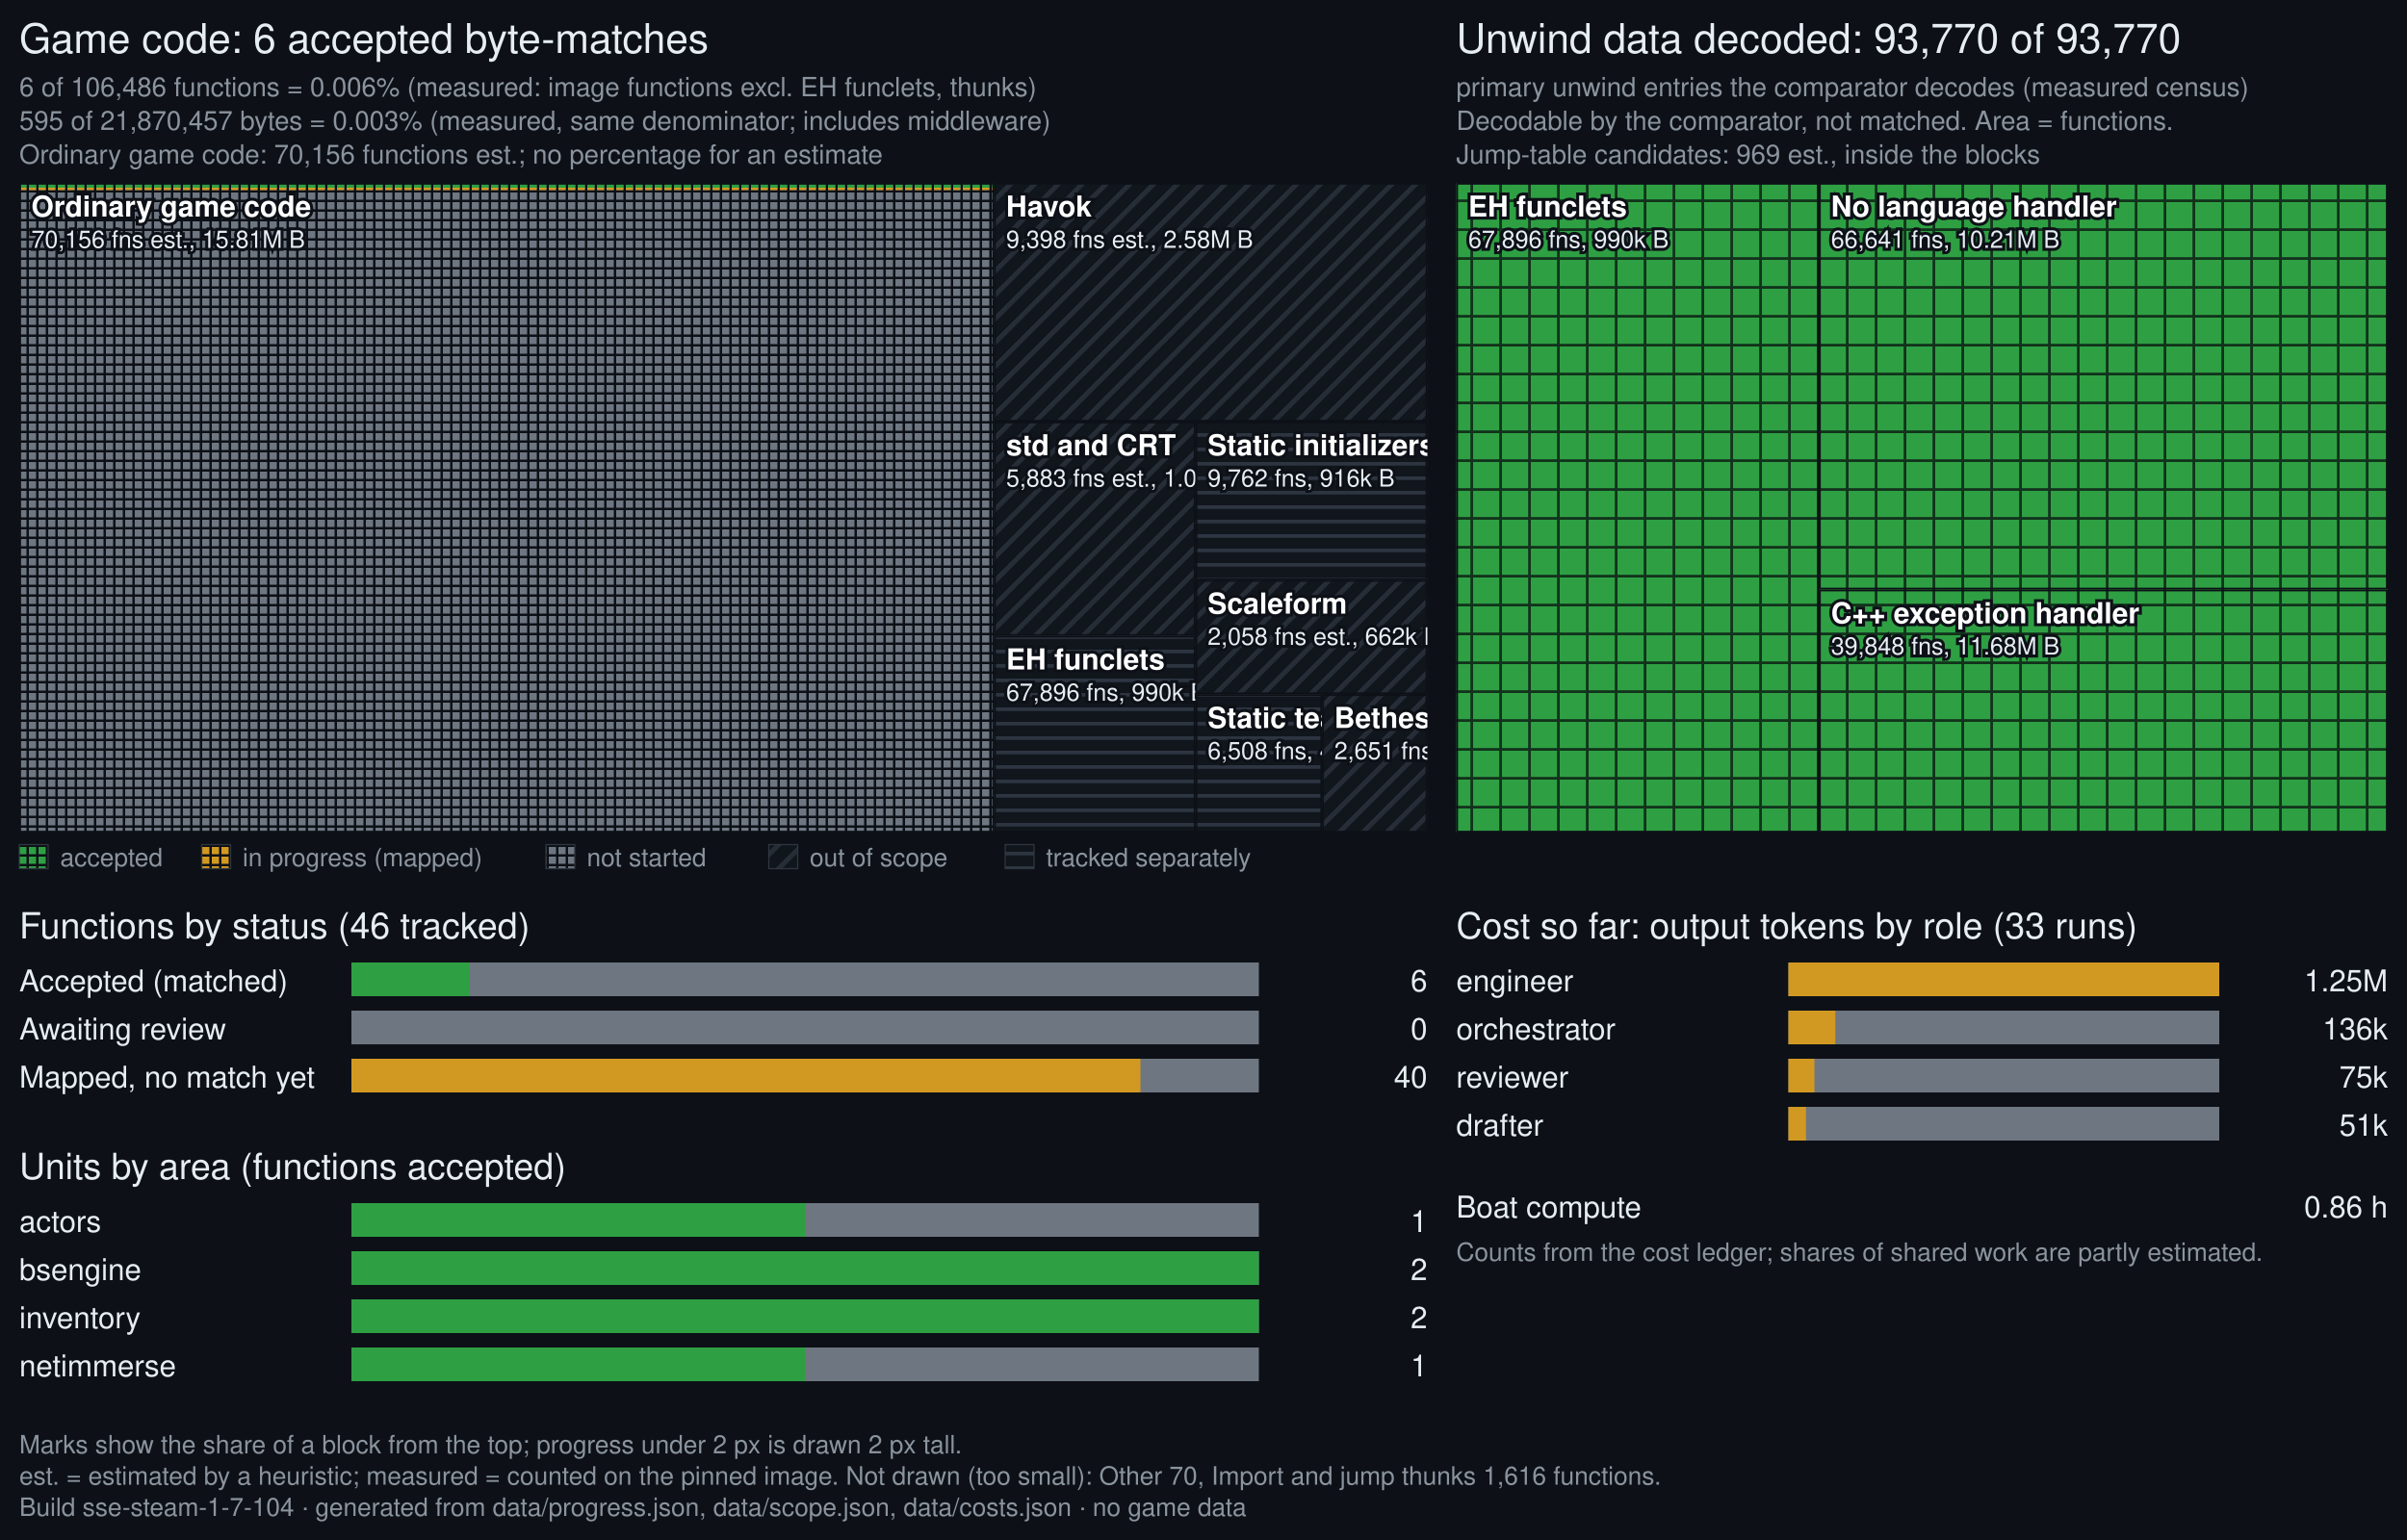
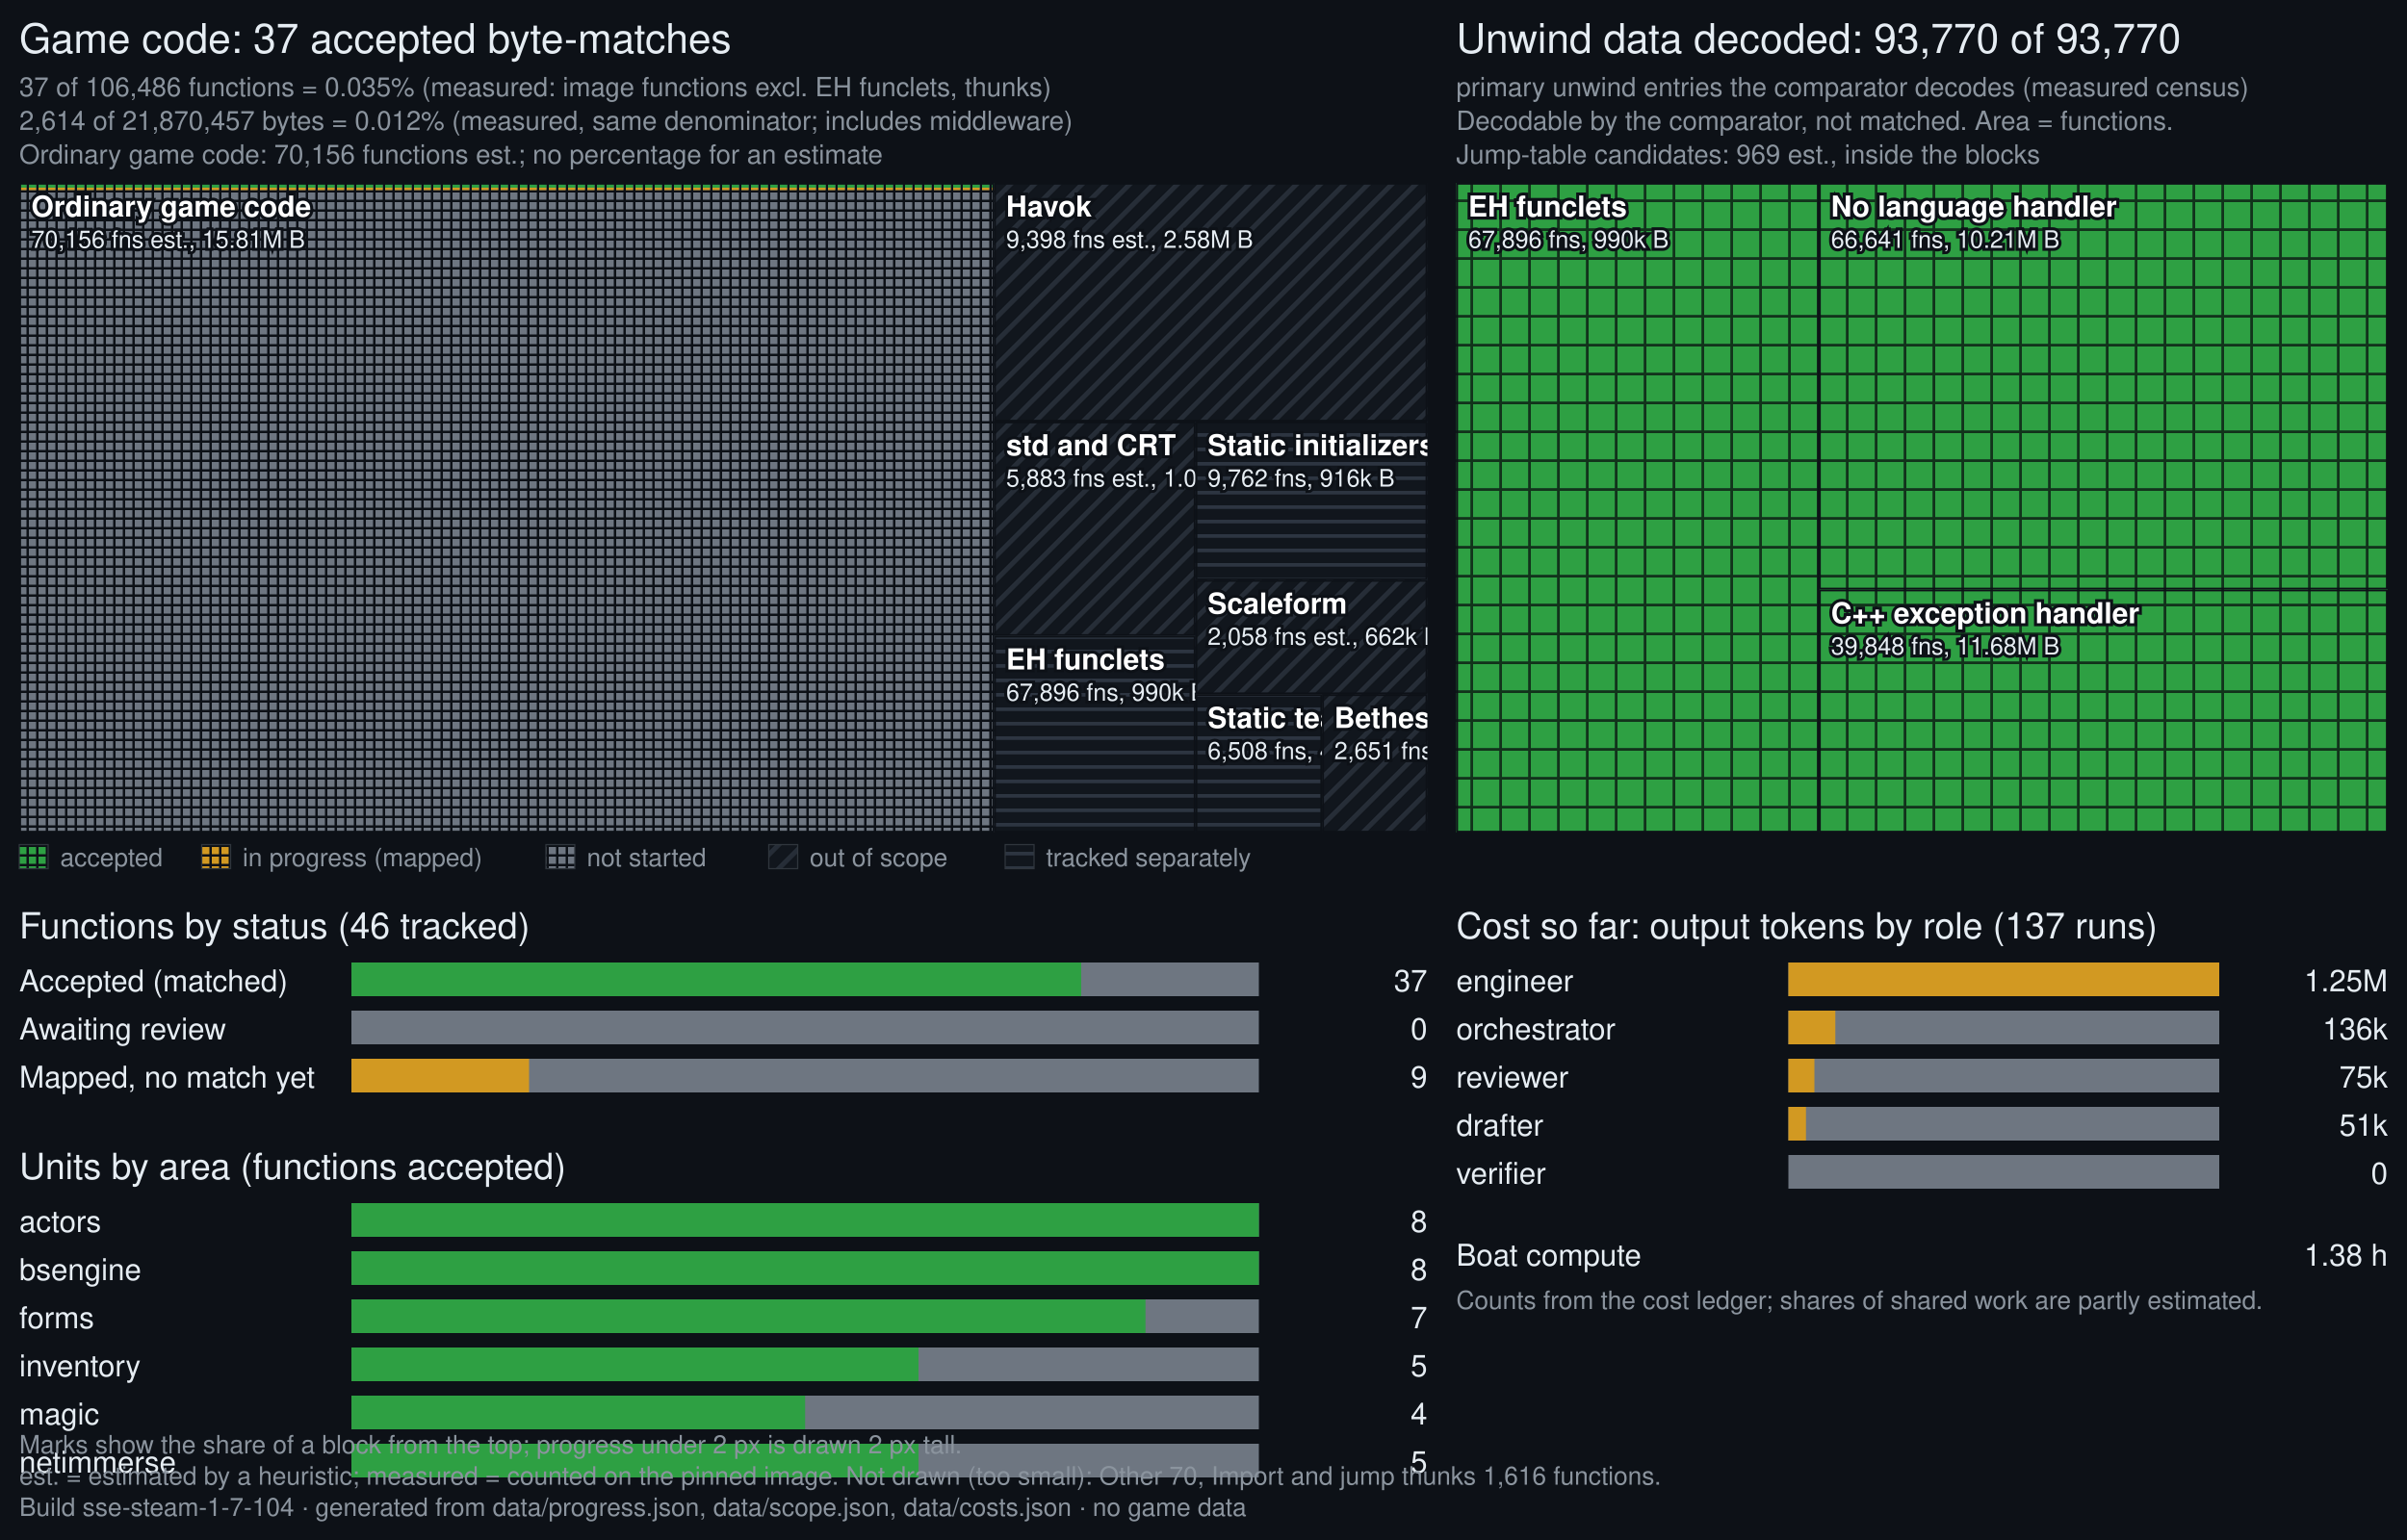
<svg xmlns="http://www.w3.org/2000/svg" width="1000" height="640" viewBox="0 0 1000 640" role="img" aria-label="Progress of the Skyrim Special Edition byte-matching reconstruction, build sse-steam-1-7-104">
  <style>text{font-family:-apple-system,BlinkMacSystemFont,'Segoe UI',Helvetica,Arial,sans-serif;fill:#e6edf3}.h{font-size:17px}.hs{font-size:11px;fill:#8b949e}.st{font-size:15px}.rl{font-size:12.5px}.bl{font-size:12px;font-weight:600;stroke:#0d1117;stroke-width:2.5px;paint-order:stroke;fill:#fff}.bs{font-size:10px;stroke:#0d1117;stroke-width:2.5px;paint-order:stroke;fill:#e6edf3}.fn{font-size:10.5px;fill:#8b949e}</style>
  <defs>
    <pattern id="cg" width="4" height="4" patternUnits="userSpaceOnUse">
      <rect width="3" height="3" fill="#6e7681" />
    </pattern>
    <pattern id="cn" width="4" height="4" patternUnits="userSpaceOnUse">
      <rect width="3" height="3" fill="#2ea043" />
    </pattern>
    <pattern id="ca" width="4" height="4" patternUnits="userSpaceOnUse">
      <rect width="3" height="3" fill="#d29922" />
    </pattern>
    <pattern id="cd" width="12" height="12" patternUnits="userSpaceOnUse">
      <rect width="11" height="11" fill="#2ea043" />
      <rect x="11" width="1" height="12" fill="#12331b" />
      <rect y="11" width="12" height="1" fill="#12331b" />
    </pattern>
    <pattern id="hx" width="7" height="7" patternUnits="userSpaceOnUse" patternTransform="rotate(45)">
      <rect width="7" height="7" fill="#11161d" />
      <rect width="2" height="7" fill="#262d37" />
    </pattern>
    <pattern id="hs" width="6" height="6" patternUnits="userSpaceOnUse">
      <rect width="6" height="6" fill="#11161d" />
      <rect width="6" height="1.5" fill="#2d3541" />
    </pattern>
  </defs>
  <rect width="1000" height="640" fill="#0d1117" />
-   <text x="8" y="22" class="h">Game code: 6 accepted byte-matches</text>
-   <text x="8" y="40" class="hs">6 of 106,486 functions = 0.006% (measured: image functions excl. EH funclets, thunks)</text>
-   <text x="8" y="54" class="hs">595 of 21,870,457 bytes = 0.003% (measured, same denominator; includes middleware)</text>
+   <text x="8" y="22" class="h">Game code: 37 accepted byte-matches</text>
+   <text x="8" y="40" class="hs">37 of 106,486 functions = 0.035% (measured: image functions excl. EH funclets, thunks)</text>
+   <text x="8" y="54" class="hs">2,614 of 21,870,457 bytes = 0.012% (measured, same denominator; includes middleware)</text>
  <text x="8" y="68" class="hs">Ordinary game code: 70,156 functions est.; no percentage for an estimate</text>
  <clipPath id="k-game">
    <rect x="8" y="76" width="405" height="270" />
  </clipPath>
  <g clip-path="url(#k-game)">
    <rect x="8" y="76" width="405" height="270" fill="url(#cg)" />
    <rect x="8" y="76" width="405" height="2" fill="url(#cn)" />
    <rect x="8" y="78" width="405" height="2" fill="url(#ca)" />
    <rect x="8" y="76" width="405" height="270" fill="none" stroke="#0d1117" stroke-width="1.5" />
    <text x="13" y="90" class="bl">Ordinary game code</text>
    <text x="13" y="103" class="bs">70,156 fns est., 15.81M B</text>
  </g>
  <clipPath id="k-havok">
    <rect x="413" y="76" width="180" height="99.2" />
  </clipPath>
  <g clip-path="url(#k-havok)">
    <rect x="413" y="76" width="180" height="99.2" fill="url(#hx)" />
    <rect x="413" y="76" width="180" height="99.2" fill="none" stroke="#0d1117" stroke-width="1.5" />
    <text x="418" y="90" class="bl">Havok</text>
    <text x="418" y="103" class="bs">9,398 fns est., 2.58M B</text>
  </g>
  <clipPath id="k-std">
    <rect x="413" y="175.2" width="83.7" height="89.1" />
  </clipPath>
  <g clip-path="url(#k-std)">
    <rect x="413" y="175.2" width="83.7" height="89.1" fill="url(#hx)" />
    <rect x="413" y="175.2" width="83.7" height="89.1" fill="none" stroke="#0d1117" stroke-width="1.5" />
    <text x="418" y="189.2" class="bl">std and CRT</text>
    <text x="418" y="202.2" class="bs">5,883 fns est., 1.08M B</text>
  </g>
  <clipPath id="k-funclets">
    <rect x="413" y="264.2" width="83.7" height="81.8" />
  </clipPath>
  <g clip-path="url(#k-funclets)">
    <rect x="413" y="264.2" width="83.7" height="81.8" fill="url(#hs)" />
    <rect x="413" y="264.2" width="83.7" height="81.8" fill="none" stroke="#0d1117" stroke-width="1.5" />
    <text x="418" y="278.2" class="bl">EH funclets</text>
    <text x="418" y="291.2" class="bs">67,896 fns, 990k B</text>
  </g>
  <clipPath id="k-init">
    <rect x="496.7" y="175.2" width="96.3" height="65.8" />
  </clipPath>
  <g clip-path="url(#k-init)">
    <rect x="496.7" y="175.2" width="96.3" height="65.8" fill="url(#hs)" />
    <rect x="496.7" y="175.2" width="96.3" height="65.8" fill="none" stroke="#0d1117" stroke-width="1.5" />
    <text x="501.7" y="189.2" class="bl">Static initializers</text>
    <text x="501.7" y="202.2" class="bs">9,762 fns, 916k B</text>
  </g>
  <clipPath id="k-scaleform">
    <rect x="496.7" y="241" width="96.3" height="47.5" />
  </clipPath>
  <g clip-path="url(#k-scaleform)">
    <rect x="496.7" y="241" width="96.3" height="47.5" fill="url(#hx)" />
    <rect x="496.7" y="241" width="96.3" height="47.5" fill="none" stroke="#0d1117" stroke-width="1.5" />
    <text x="501.7" y="255" class="bl">Scaleform</text>
    <text x="501.7" y="268" class="bs">2,058 fns est., 662k B</text>
  </g>
  <clipPath id="k-teardown">
    <rect x="496.7" y="288.5" width="52.6" height="57.5" />
  </clipPath>
  <g clip-path="url(#k-teardown)">
    <rect x="496.7" y="288.5" width="52.6" height="57.5" fill="url(#hs)" />
    <rect x="496.7" y="288.5" width="52.6" height="57.5" fill="none" stroke="#0d1117" stroke-width="1.5" />
    <text x="501.7" y="302.5" class="bl">Static teardown</text>
    <text x="501.7" y="315.5" class="bs">6,508 fns, 437k B</text>
  </g>
  <clipPath id="k-bnet">
    <rect x="549.3" y="288.5" width="43.7" height="57.5" />
  </clipPath>
  <g clip-path="url(#k-bnet)">
    <rect x="549.3" y="288.5" width="43.7" height="57.5" fill="url(#hx)" />
    <rect x="549.3" y="288.5" width="43.7" height="57.5" fill="none" stroke="#0d1117" stroke-width="1.5" />
    <text x="554.3" y="302.5" class="bl">Bethesda.net client</text>
    <text x="554.3" y="315.5" class="bs">2,651 fns est., 363k B</text>
  </g>
  <text x="605" y="22" class="h">Unwind data decoded: 93,770 of 93,770</text>
  <text x="605" y="40" class="hs">primary unwind entries the comparator decodes (measured census)</text>
  <text x="605" y="54" class="hs">Decodable by the comparator, not matched. Area = functions.</text>
  <text x="605" y="68" class="hs">Jump-table candidates: 969 est., inside the blocks</text>
  <clipPath id="k-s-funclets">
    <rect x="605" y="76" width="150.7" height="270" />
  </clipPath>
  <g clip-path="url(#k-s-funclets)">
    <rect x="605" y="76" width="150.7" height="270" fill="url(#cd)" />
    <rect x="605" y="76" width="150.7" height="270" fill="none" stroke="#0d1117" stroke-width="1.5" />
    <text x="610" y="90" class="bl">EH funclets</text>
    <text x="610" y="103" class="bs">67,896 fns, 990k B</text>
  </g>
  <clipPath id="k-s-plain">
    <rect x="755.7" y="76" width="236.3" height="169" />
  </clipPath>
  <g clip-path="url(#k-s-plain)">
    <rect x="755.7" y="76" width="236.3" height="169" fill="url(#cd)" />
    <rect x="755.7" y="76" width="236.3" height="169" fill="none" stroke="#0d1117" stroke-width="1.5" />
    <text x="760.7" y="90" class="bl">No language handler</text>
    <text x="760.7" y="103" class="bs">66,641 fns, 10.21M B</text>
  </g>
  <clipPath id="k-s-handler">
    <rect x="755.7" y="245" width="236.3" height="101" />
  </clipPath>
  <g clip-path="url(#k-s-handler)">
    <rect x="755.7" y="245" width="236.3" height="101" fill="url(#cd)" />
    <rect x="755.7" y="245" width="236.3" height="101" fill="none" stroke="#0d1117" stroke-width="1.5" />
    <text x="760.7" y="259" class="bl">C++ exception handler</text>
    <text x="760.7" y="272" class="bs">39,848 fns, 11.68M B</text>
  </g>
  <rect x="8" y="351" width="12" height="10" fill="url(#cn)" stroke="#30363d" stroke-width="0.5" />
  <text x="25" y="360" class="fn">accepted</text>
  <rect x="83.8" y="351" width="12" height="10" fill="url(#ca)" stroke="#30363d" stroke-width="0.5" />
  <text x="100.8" y="360" class="fn">in progress (mapped)</text>
  <rect x="226.8" y="351" width="12" height="10" fill="url(#cg)" stroke="#30363d" stroke-width="0.5" />
  <text x="243.8" y="360" class="fn">not started</text>
  <rect x="319.4" y="351" width="12" height="10" fill="url(#hx)" stroke="#30363d" stroke-width="0.5" />
  <text x="336.4" y="360" class="fn">out of scope</text>
  <rect x="417.6" y="351" width="12" height="10" fill="url(#hs)" stroke="#30363d" stroke-width="0.5" />
  <text x="434.6" y="360" class="fn">tracked separately</text>
  <text x="8" y="390" class="st">Functions by status (46 tracked)</text>
  <text x="8" y="412" class="rl">Accepted (matched)</text>
  <rect x="146" y="400" width="377" height="14" fill="#6e7681" />
-   <rect x="146" y="400" width="49.2" height="14" fill="#2ea043" />
-   <text x="593" y="412" class="rl" text-anchor="end">6</text>
+   <rect x="146" y="400" width="303.2" height="14" fill="#2ea043" />
+   <text x="593" y="412" class="rl" text-anchor="end">37</text>
  <text x="8" y="432" class="rl">Awaiting review</text>
  <rect x="146" y="420" width="377" height="14" fill="#6e7681" />
  <text x="593" y="432" class="rl" text-anchor="end">0</text>
  <text x="8" y="452" class="rl">Mapped, no match yet</text>
  <rect x="146" y="440" width="377" height="14" fill="#6e7681" />
-   <rect x="146" y="440" width="327.8" height="14" fill="#d29922" />
-   <text x="593" y="452" class="rl" text-anchor="end">40</text>
+   <rect x="146" y="440" width="73.8" height="14" fill="#d29922" />
+   <text x="593" y="452" class="rl" text-anchor="end">9</text>
  <text x="8" y="490" class="st">Units by area (functions accepted)</text>
  <text x="8" y="512" class="rl">actors</text>
  <rect x="146" y="500" width="377" height="14" fill="#6e7681" />
-   <rect x="146" y="500" width="188.5" height="14" fill="#2ea043" />
-   <text x="593" y="512" class="rl" text-anchor="end">1</text>
+   <rect x="146" y="500" width="377" height="14" fill="#2ea043" />
+   <text x="593" y="512" class="rl" text-anchor="end">8</text>
  <text x="8" y="532" class="rl">bsengine</text>
  <rect x="146" y="520" width="377" height="14" fill="#6e7681" />
  <rect x="146" y="520" width="377" height="14" fill="#2ea043" />
-   <text x="593" y="532" class="rl" text-anchor="end">2</text>
-   <text x="8" y="552" class="rl">inventory</text>
+   <text x="593" y="532" class="rl" text-anchor="end">8</text>
+   <text x="8" y="552" class="rl">forms</text>
  <rect x="146" y="540" width="377" height="14" fill="#6e7681" />
-   <rect x="146" y="540" width="377" height="14" fill="#2ea043" />
-   <text x="593" y="552" class="rl" text-anchor="end">2</text>
-   <text x="8" y="572" class="rl">netimmerse</text>
+   <rect x="146" y="540" width="329.9" height="14" fill="#2ea043" />
+   <text x="593" y="552" class="rl" text-anchor="end">7</text>
+   <text x="8" y="572" class="rl">inventory</text>
  <rect x="146" y="560" width="377" height="14" fill="#6e7681" />
-   <rect x="146" y="560" width="188.5" height="14" fill="#2ea043" />
-   <text x="593" y="572" class="rl" text-anchor="end">1</text>
-   <text x="605" y="390" class="st">Cost so far: output tokens by role (33 runs)</text>
+   <rect x="146" y="560" width="235.6" height="14" fill="#2ea043" />
+   <text x="593" y="572" class="rl" text-anchor="end">5</text>
+   <text x="8" y="592" class="rl">magic</text>
+   <rect x="146" y="580" width="377" height="14" fill="#6e7681" />
+   <rect x="146" y="580" width="188.5" height="14" fill="#2ea043" />
+   <text x="593" y="592" class="rl" text-anchor="end">4</text>
+   <text x="8" y="612" class="rl">netimmerse</text>
+   <rect x="146" y="600" width="377" height="14" fill="#6e7681" />
+   <rect x="146" y="600" width="235.6" height="14" fill="#2ea043" />
+   <text x="593" y="612" class="rl" text-anchor="end">5</text>
+   <text x="605" y="390" class="st">Cost so far: output tokens by role (137 runs)</text>
  <text x="605" y="412" class="rl">engineer</text>
  <rect x="743" y="400" width="179" height="14" fill="#6e7681" />
  <rect x="743" y="400" width="179" height="14" fill="#d29922" />
  <text x="992" y="412" class="rl" text-anchor="end">1.25M</text>
  <text x="605" y="432" class="rl">orchestrator</text>
  <rect x="743" y="420" width="179" height="14" fill="#6e7681" />
  <rect x="743" y="420" width="19.5" height="14" fill="#d29922" />
  <text x="992" y="432" class="rl" text-anchor="end">136k</text>
  <text x="605" y="452" class="rl">reviewer</text>
  <rect x="743" y="440" width="179" height="14" fill="#6e7681" />
  <rect x="743" y="440" width="10.8" height="14" fill="#d29922" />
  <text x="992" y="452" class="rl" text-anchor="end">75k</text>
  <text x="605" y="472" class="rl">drafter</text>
  <rect x="743" y="460" width="179" height="14" fill="#6e7681" />
  <rect x="743" y="460" width="7.3" height="14" fill="#d29922" />
  <text x="992" y="472" class="rl" text-anchor="end">51k</text>
-   <text x="605" y="506" class="rl">Boat compute</text>
-   <text x="992" y="506" class="rl" text-anchor="end">0.86 h</text>
-   <text x="605" y="524" class="fn">Counts from the cost ledger; shares of shared work are partly estimated.</text>
+   <text x="605" y="492" class="rl">verifier</text>
+   <rect x="743" y="480" width="179" height="14" fill="#6e7681" />
+   <text x="992" y="492" class="rl" text-anchor="end">0</text>
+   <text x="605" y="526" class="rl">Boat compute</text>
+   <text x="992" y="526" class="rl" text-anchor="end">1.38 h</text>
+   <text x="605" y="544" class="fn">Counts from the cost ledger; shares of shared work are partly estimated.</text>
  <text x="8" y="604" class="fn">Marks show the share of a block from the top; progress under 2 px is drawn 2 px tall.</text>
  <text x="8" y="617" class="fn">est. = estimated by a heuristic; measured = counted on the pinned image. Not drawn (too small): Other 70, Import and jump thunks 1,616 functions.</text>
  <text x="8" y="630" class="fn">Build sse-steam-1-7-104 · generated from data/progress.json, data/scope.json, data/costs.json · no game data</text>
</svg>
